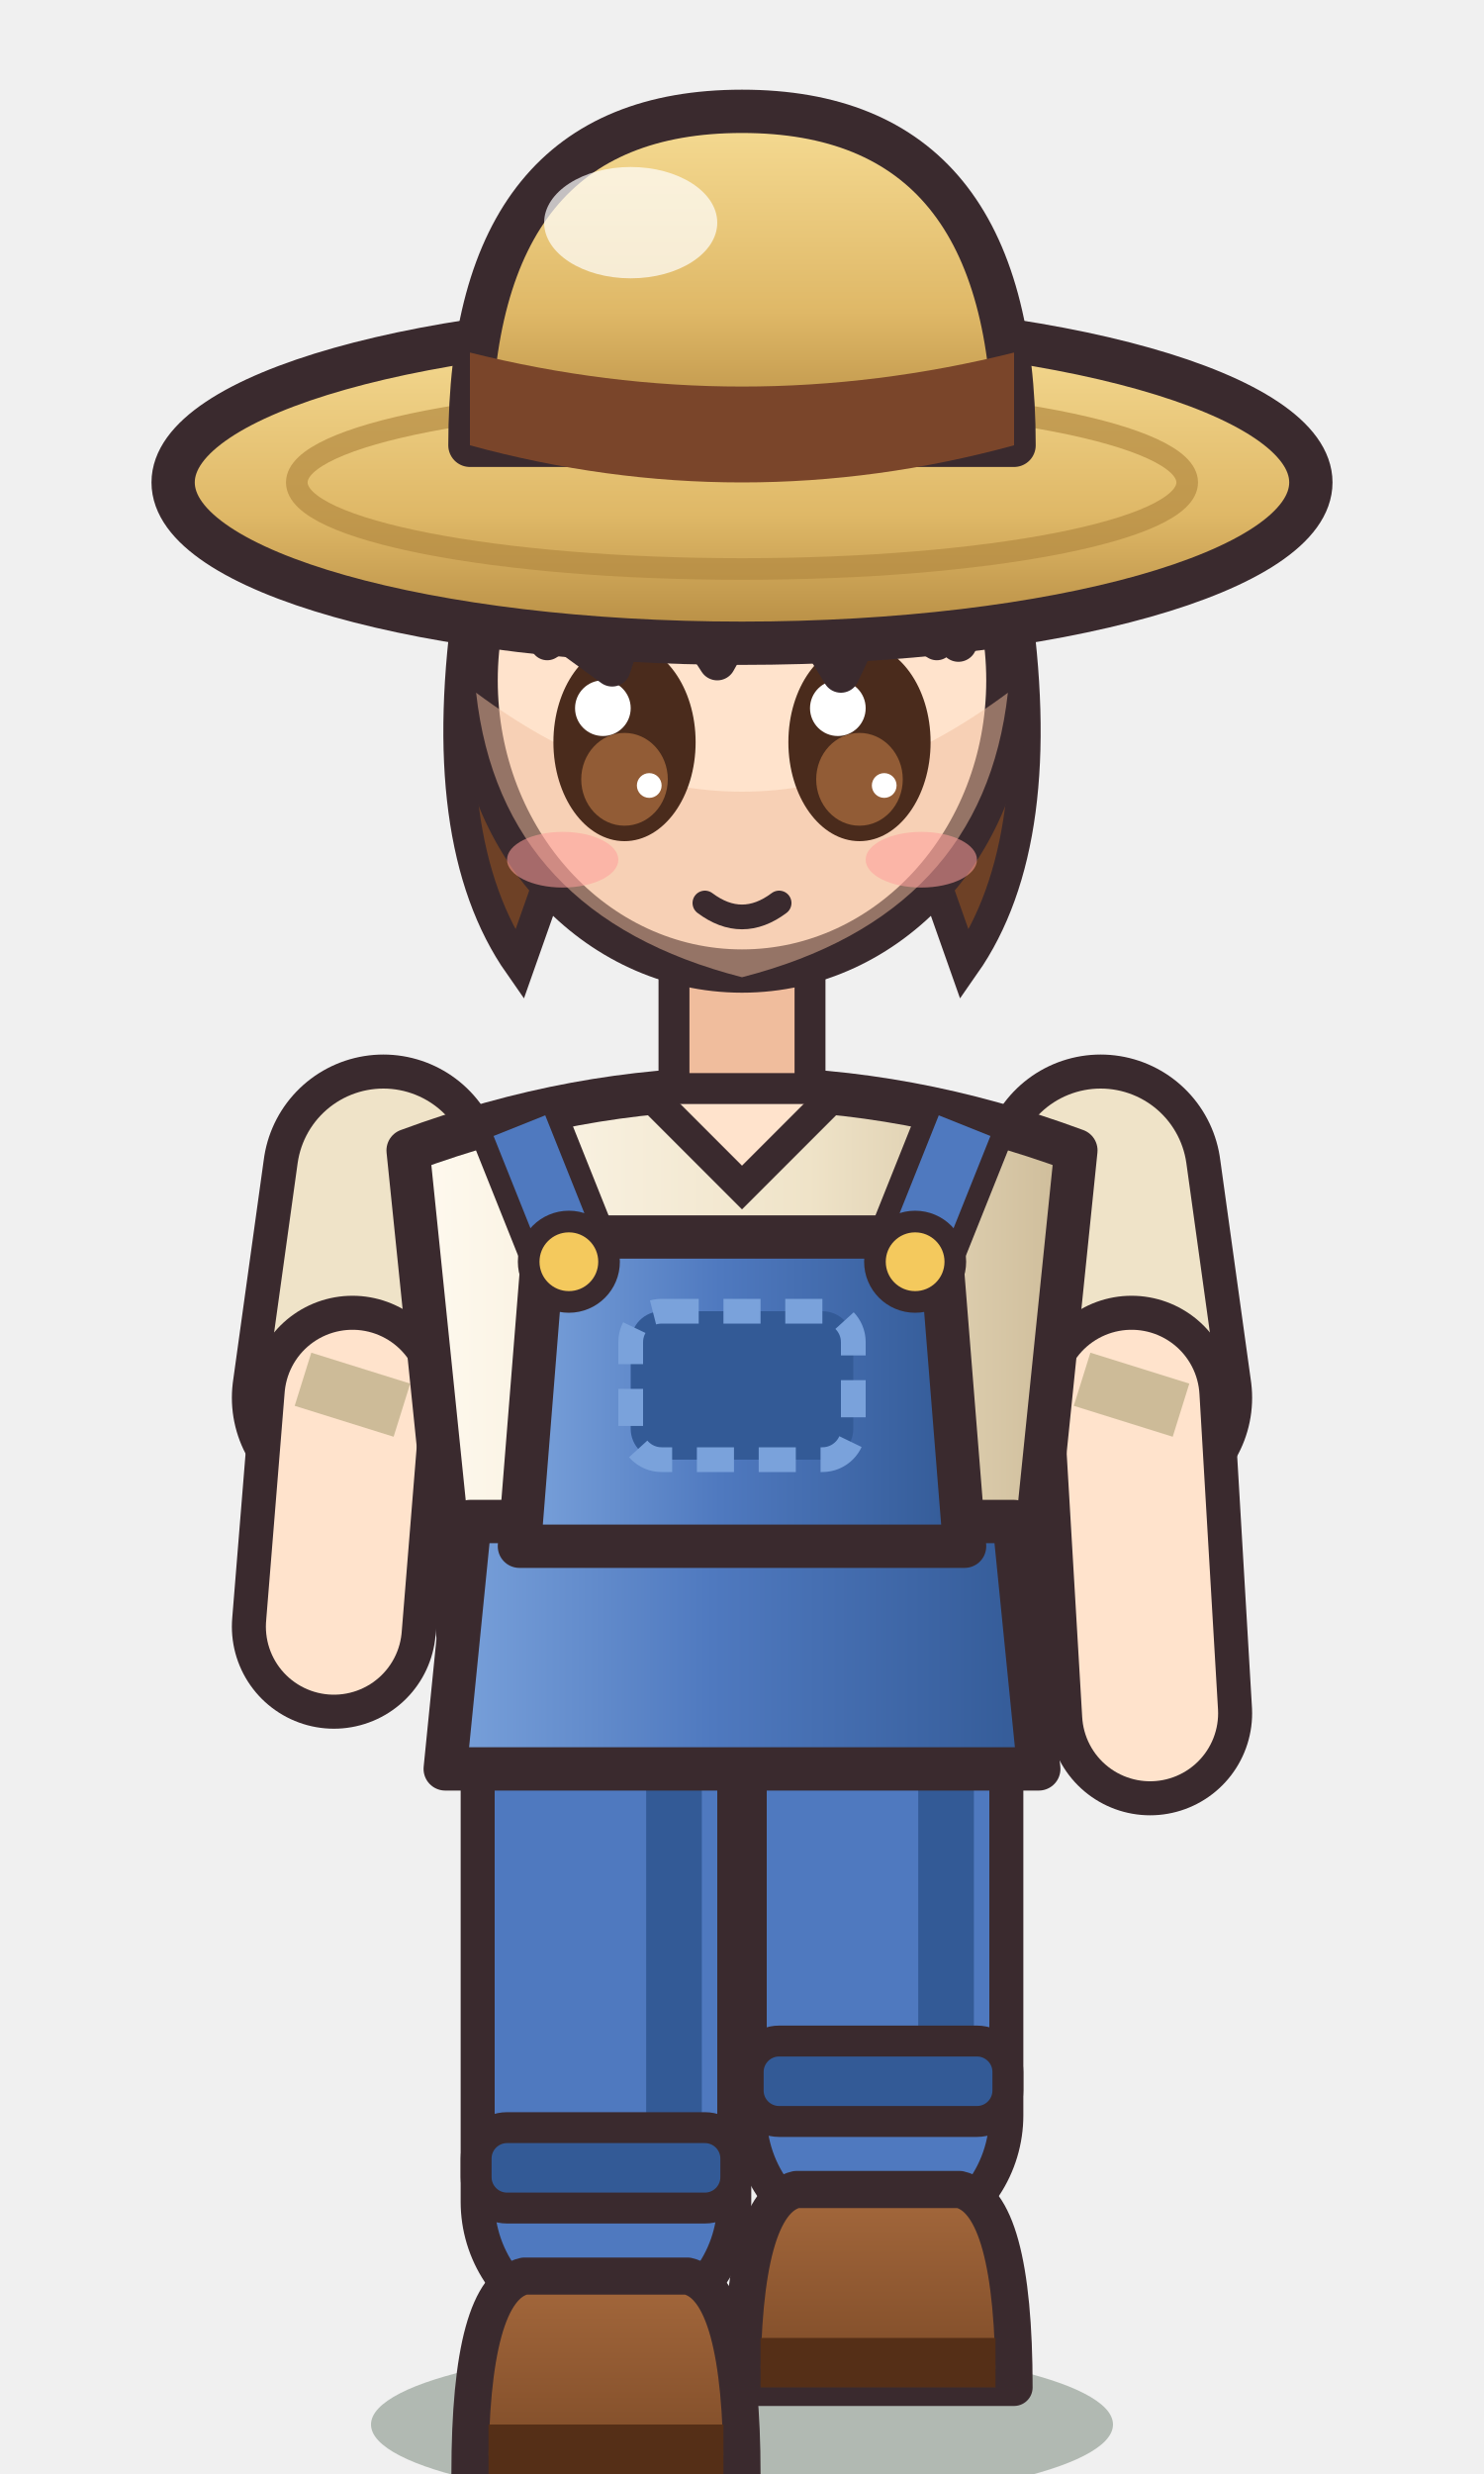
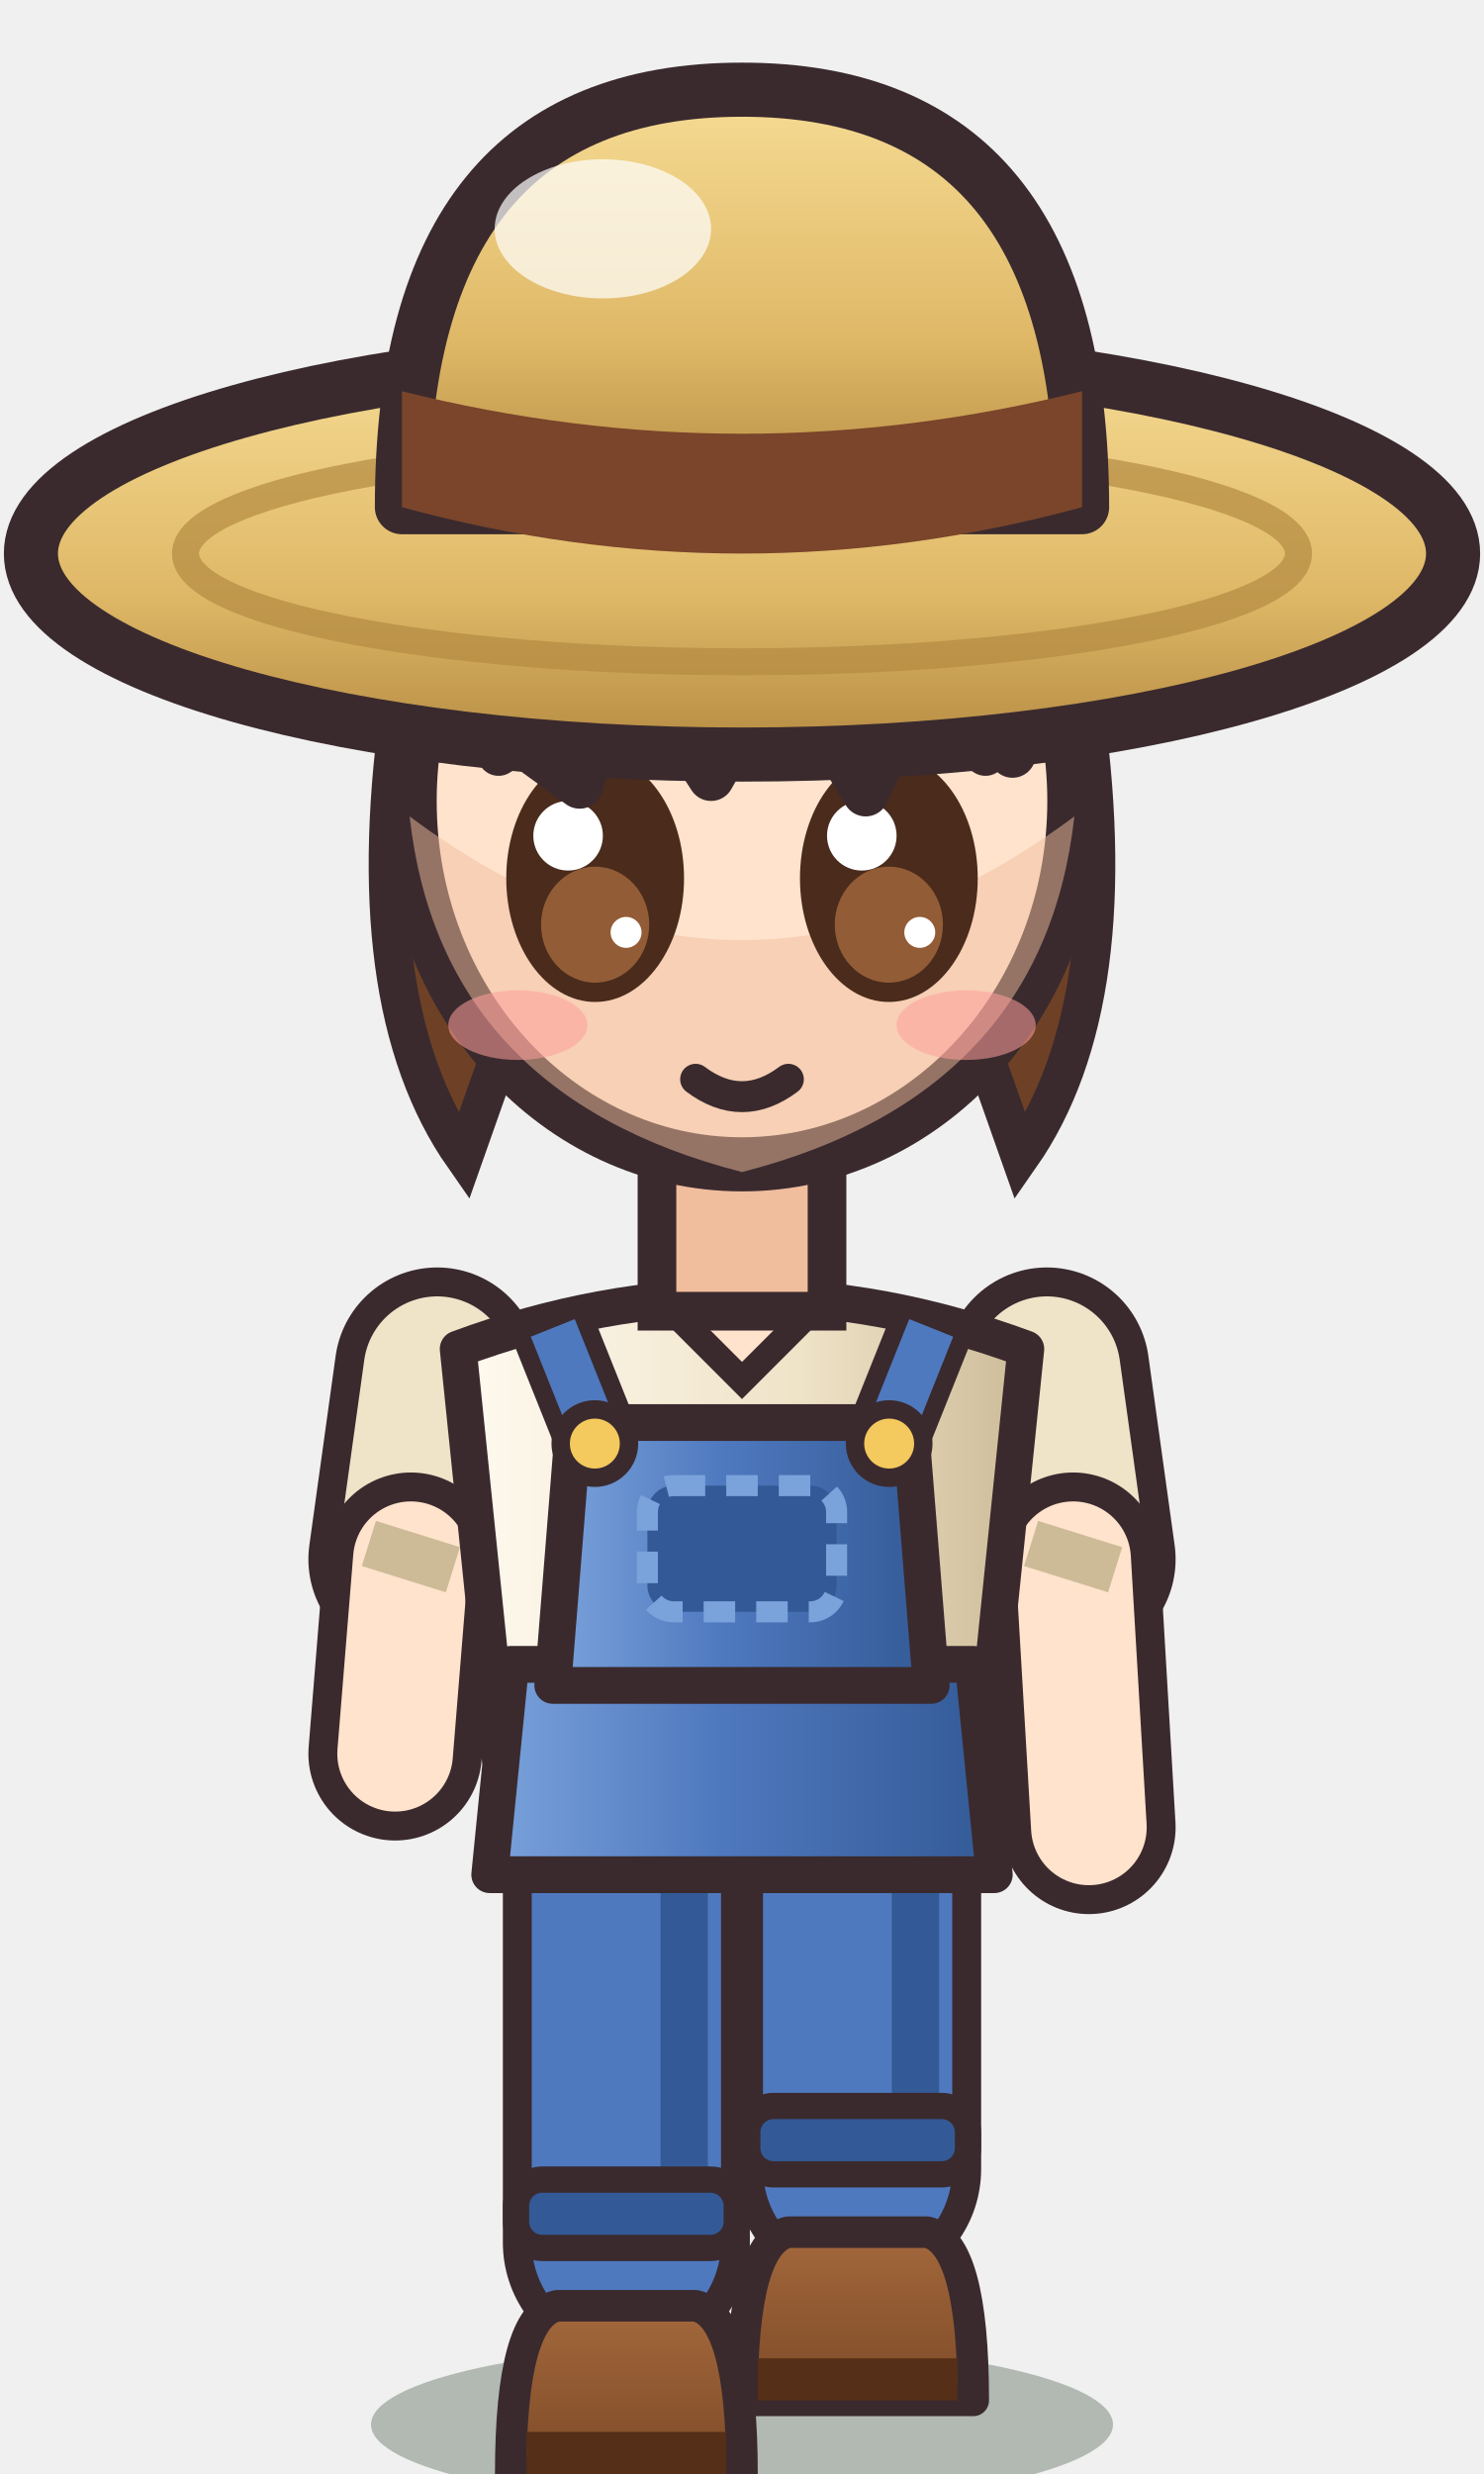
<svg xmlns="http://www.w3.org/2000/svg" viewBox="0 0 24 40" width="24" height="40">
  <defs>
    <linearGradient id="g1" x1="0" y1="0" x2="0" y2="1">
      <stop offset="0" stop-color="#a4683c" />
      <stop offset="1" stop-color="#7c4a27" />
    </linearGradient>
    <linearGradient id="g2" x1="0" y1="0" x2="0" y2="1">
      <stop offset="0" stop-color="#a4683c" />
      <stop offset="1" stop-color="#7c4a27" />
    </linearGradient>
    <linearGradient id="g3" x1="0" y1="0" x2="1" y2="0">
      <stop offset="0" stop-color="#fffaf0" />
      <stop offset="0.6" stop-color="#efe3c8" />
      <stop offset="1" stop-color="#cdbb98" />
    </linearGradient>
    <linearGradient id="g4" x1="0" y1="0" x2="1" y2="0">
      <stop offset="0" stop-color="#7aa2db" />
      <stop offset="0.45" stop-color="#4f79bf" />
      <stop offset="1" stop-color="#335a96" />
    </linearGradient>
    <linearGradient id="g5" x1="0" y1="0" x2="0" y2="1">
      <stop offset="0" stop-color="#9a6238" />
      <stop offset="1" stop-color="#6e4126" />
    </linearGradient>
    <linearGradient id="g6" x1="0" y1="0" x2="0" y2="1">
      <stop offset="0" stop-color="#f6dc94" />
      <stop offset="0.6" stop-color="#dfb867" />
      <stop offset="1" stop-color="#b48a41" />
    </linearGradient>
  </defs>
  <ellipse cx="12" cy="39.2" rx="6" ry="1.3" fill="#1f3a22" opacity="0.3" />
-   <path d="M9.80 26.00 L9.80 35.60" stroke="#3a2a2e" stroke-width="4.70" stroke-linecap="round" />
-   <path d="M9.80 26.00 L9.80 35.60" stroke="#4f79bf" stroke-width="3.60" stroke-linecap="round" />
-   <path d="M10.90 27 L10.90 35.00" stroke="#335a96" stroke-width="0.9" />
-   <rect x="7.70" y="34.40" width="4.2" height="1.3" rx="0.5" fill="#335a96" stroke="#3a2a2e" stroke-width="0.5" />
-   <path d="M7.60 40.00 q0 -3 0.88 -3.2 l2.64 0 q0.88 0.2 0.88 3.2 Z" fill="url(#g1)" stroke="#3a2a2e" stroke-width="0.6" stroke-linejoin="round" />
-   <path d="M7.90 39.60 l3.80 0" stroke="#552f17" stroke-width="0.8" />
-   <path d="M14.20 26.00 L14.20 34.20" stroke="#3a2a2e" stroke-width="4.70" stroke-linecap="round" />
-   <path d="M14.20 26.00 L14.20 34.20" stroke="#4f79bf" stroke-width="3.60" stroke-linecap="round" />
-   <path d="M15.30 27 L15.30 33.60" stroke="#335a96" stroke-width="0.9" />
-   <rect x="12.10" y="33.00" width="4.2" height="1.3" rx="0.5" fill="#335a96" stroke="#3a2a2e" stroke-width="0.5" />
-   <path d="M12.00 38.60 q0 -3 0.88 -3.2 l2.64 0 q0.88 0.2 0.88 3.2 Z" fill="url(#g2)" stroke="#3a2a2e" stroke-width="0.6" stroke-linejoin="round" />
-   <path d="M12.30 38.20 l3.80 0" stroke="#552f17" stroke-width="0.8" />
-   <path d="M6.20 19.00 L5.70 22.60" stroke="#3a2a2e" stroke-width="3.90" stroke-linecap="round" />
-   <path d="M6.20 19.00 L5.70 22.60" stroke="#efe3c8" stroke-width="2.80" stroke-linecap="round" />
-   <path d="M5.70 22.60 L5.40 26.30" stroke="#3a2a2e" stroke-width="3.30" stroke-linecap="round" />
-   <path d="M5.70 22.60 L5.40 26.30" stroke="#ffe3cc" stroke-width="2.20" stroke-linecap="round" />
-   <path d="M5.70 22.60 l1.6 0.5" stroke="#cdbb98" stroke-width="0.9" transform="translate(-0.8 -0.3)" />
-   <path d="M17.80 19.00 L18.30 22.60" stroke="#3a2a2e" stroke-width="3.90" stroke-linecap="round" />
-   <path d="M17.80 19.00 L18.30 22.60" stroke="#efe3c8" stroke-width="2.80" stroke-linecap="round" />
-   <path d="M18.30 22.60 L18.60 27.70" stroke="#3a2a2e" stroke-width="3.30" stroke-linecap="round" />
-   <path d="M18.30 22.60 L18.60 27.70" stroke="#ffe3cc" stroke-width="2.20" stroke-linecap="round" />
-   <path d="M18.30 22.60 l1.6 0.5" stroke="#cdbb98" stroke-width="0.9" transform="translate(-0.8 -0.3)" />
-   <path d="M6.6 18.6 Q12 16.6 17.4 18.6 L16.6 26.4 L7.4 26.4 Z" fill="url(#g3)" stroke="#3a2a2e" stroke-width="0.7" stroke-linejoin="round" />
-   <path d="M7.6 24.6 L16.4 24.6 L16.8 28.6 L7.2 28.6 Z" fill="url(#g4)" stroke="#3a2a2e" stroke-width="0.7" stroke-linejoin="round" />
-   <path d="M8.8 20 L15.2 20 L15.6 25 L8.4 25 Z" fill="url(#g4)" stroke="#3a2a2e" stroke-width="0.7" stroke-linejoin="round" />
-   <rect x="10.2" y="21.2" width="3.6" height="2.4" rx="0.5" fill="#335a96" stroke="#7aa2db" stroke-width="0.4" stroke-dasharray="0.6 0.4" />
-   <path d="M9.20 20.2 L8.40 18.2" stroke="#3a2a2e" stroke-width="1.6" />
-   <path d="M9.20 20.2 L8.40 18.2" stroke="#4f79bf" stroke-width="0.9" />
-   <circle cx="9.20" cy="20.4" r="0.65" fill="#f4c95d" stroke="#3a2a2e" stroke-width="0.35" />
-   <path d="M14.80 20.2 L15.60 18.2" stroke="#3a2a2e" stroke-width="1.6" />
-   <path d="M14.80 20.2 L15.60 18.2" stroke="#4f79bf" stroke-width="0.9" />
-   <circle cx="14.80" cy="20.4" r="0.65" fill="#f4c95d" stroke="#3a2a2e" stroke-width="0.35" />
-   <path d="M10.4 17.6 L12 19.2 L13.6 17.6" stroke="#3a2a2e" stroke-width="0.5" fill="#ffe3cc" />
-   <rect x="10.9" y="14.6" width="2.2" height="3" fill="#f0bd9d" stroke="#3a2a2e" stroke-width="0.5" />
-   <path d="M7.6 9.6 q-0.6 4 0.8 6 l1.2 -3.4 Z M16.4 9.6 q0.6 4 -0.8 6 l-1.2 -3.4 Z" fill="#6e4126" stroke="#3a2a2e" stroke-width="0.5" />
-   <ellipse cx="12.00" cy="11.00" rx="4.3" ry="4.7" fill="#ffe3cc" stroke="#3a2a2e" stroke-width="0.7" />
-   <path d="M7.70 11.20 q4.3 3.2 8.6 0 q-0.4 3.6 -4.3 4.6 q-3.9 -1 -4.3 -4.6 Z" fill="#f0bd9d" opacity="0.5" />
-   <ellipse cx="10.10" cy="12.00" rx="1.15" ry="1.6" fill="#4a2b1c" />
-   <ellipse cx="10.10" cy="12.60" rx="0.7" ry="0.75" fill="#9a6238" opacity="0.9" />
-   <circle cx="9.75" cy="11.45" r="0.45" fill="#ffffff" />
-   <circle cx="10.50" cy="12.70" r="0.2" fill="#ffffff" />
-   <path d="M8.85 10.40 q1.25 -0.8 2.5 0" stroke="#3a2a2e" stroke-width="0.55" fill="none" stroke-linecap="round" />
-   <ellipse cx="13.90" cy="12.00" rx="1.15" ry="1.6" fill="#4a2b1c" />
-   <ellipse cx="13.90" cy="12.60" rx="0.7" ry="0.75" fill="#9a6238" opacity="0.9" />
-   <circle cx="13.55" cy="11.45" r="0.45" fill="#ffffff" />
-   <circle cx="14.30" cy="12.70" r="0.2" fill="#ffffff" />
-   <path d="M12.65 10.40 q1.25 -0.8 2.5 0" stroke="#3a2a2e" stroke-width="0.55" fill="none" stroke-linecap="round" />
-   <ellipse cx="9.10" cy="13.90" rx="0.9" ry="0.45" fill="#ff9f9a" opacity="0.55" />
-   <ellipse cx="14.90" cy="13.90" rx="0.9" ry="0.45" fill="#ff9f9a" opacity="0.55" />
-   <path d="M11.40 14.60 q0.6 0.45 1.2 0" stroke="#3a2a2e" stroke-width="0.4" fill="none" stroke-linecap="round" />
-   <path d="M7.70 9.20 q4.30 -3.6 8.60 -0.4 l-0.8 1.6 l-1 -1.4 l-0.9 1.9 l-1.1 -1.8 l-0.9 1.6 l-1.1 -1.7 l-0.6 1.8 Z" fill="url(#g5)" stroke="#3a2a2e" stroke-width="0.6" stroke-linejoin="round" />
-   <ellipse cx="12.00" cy="7.80" rx="9.2" ry="2.6" fill="url(#g6)" stroke="#3a2a2e" stroke-width="0.7" />
-   <ellipse cx="12.00" cy="7.80" rx="7.2" ry="1.4" fill="none" stroke="#b48a41" stroke-width="0.35" opacity="0.7" />
-   <path d="M7.60 7.20 q0 -5.4 4.4 -5.4 q4.4 0 4.4 5.4 Z" fill="url(#g6)" stroke="#3a2a2e" stroke-width="0.7" stroke-linejoin="round" />
-   <path d="M7.60 7.20 q4.4 1.2 8.8 0 l0 -1.5 q-4.4 1.1 -8.8 0 Z" fill="#7a452a" />
-   <ellipse cx="10.20" cy="3.60" rx="1.4" ry="0.9" fill="#ffffff" opacity="0.7" />
+   <g transform="translate(12 20.45) scale(1.25) translate(-12 -17)">
+ </g>
+   <g transform="translate(12 40) scale(0.85) translate(-12 -40)">
+     <path d="M9.80 26.00 L9.80 35.60" stroke="#3a2a2e" stroke-width="4.70" stroke-linecap="round" />
+     <path d="M9.80 26.00 L9.80 35.60" stroke="#4f79bf" stroke-width="3.60" stroke-linecap="round" />
+     <path d="M10.90 27 L10.90 35.00" stroke="#335a96" stroke-width="0.9" />
+     <rect x="7.70" y="34.40" width="4.2" height="1.3" rx="0.5" fill="#335a96" stroke="#3a2a2e" stroke-width="0.5" />
+     <path d="M7.60 40.00 q0 -3 0.88 -3.2 l2.64 0 q0.88 0.2 0.88 3.2 Z" fill="url(#g1)" stroke="#3a2a2e" stroke-width="0.6" stroke-linejoin="round" />
+     <path d="M7.90 39.60 l3.80 0" stroke="#552f17" stroke-width="0.8" />
+     <path d="M14.20 26.00 L14.20 34.20" stroke="#3a2a2e" stroke-width="4.70" stroke-linecap="round" />
+     <path d="M14.20 26.00 L14.20 34.20" stroke="#4f79bf" stroke-width="3.60" stroke-linecap="round" />
+     <path d="M15.30 27 L15.30 33.60" stroke="#335a96" stroke-width="0.9" />
+     <rect x="12.10" y="33.00" width="4.2" height="1.3" rx="0.5" fill="#335a96" stroke="#3a2a2e" stroke-width="0.5" />
+     <path d="M12.00 38.60 q0 -3 0.88 -3.2 l2.64 0 q0.88 0.2 0.88 3.2 Z" fill="url(#g2)" stroke="#3a2a2e" stroke-width="0.6" stroke-linejoin="round" />
+     <path d="M12.30 38.20 l3.80 0" stroke="#552f17" stroke-width="0.8" />
+     <path d="M6.20 19.00 L5.70 22.60" stroke="#3a2a2e" stroke-width="3.90" stroke-linecap="round" />
+     <path d="M6.20 19.00 L5.70 22.60" stroke="#efe3c8" stroke-width="2.80" stroke-linecap="round" />
+     <path d="M5.70 22.60 L5.40 26.30" stroke="#3a2a2e" stroke-width="3.30" stroke-linecap="round" />
+     <path d="M5.70 22.60 L5.40 26.30" stroke="#ffe3cc" stroke-width="2.20" stroke-linecap="round" />
+     <path d="M5.70 22.60 l1.6 0.5" stroke="#cdbb98" stroke-width="0.9" transform="translate(-0.8 -0.3)" />
+     <path d="M17.80 19.00 L18.30 22.60" stroke="#3a2a2e" stroke-width="3.90" stroke-linecap="round" />
+     <path d="M17.80 19.00 L18.30 22.60" stroke="#efe3c8" stroke-width="2.80" stroke-linecap="round" />
+     <path d="M18.30 22.60 L18.60 27.70" stroke="#3a2a2e" stroke-width="3.30" stroke-linecap="round" />
+     <path d="M18.30 22.60 L18.60 27.70" stroke="#ffe3cc" stroke-width="2.20" stroke-linecap="round" />
+     <path d="M18.30 22.60 l1.6 0.5" stroke="#cdbb98" stroke-width="0.9" transform="translate(-0.8 -0.3)" />
+     <path d="M6.6 18.6 Q12 16.6 17.4 18.6 L16.6 26.4 L7.4 26.4 Z" fill="url(#g3)" stroke="#3a2a2e" stroke-width="0.7" stroke-linejoin="round" />
+     <path d="M7.6 24.6 L16.4 24.6 L16.8 28.6 L7.2 28.6 Z" fill="url(#g4)" stroke="#3a2a2e" stroke-width="0.7" stroke-linejoin="round" />
+     <path d="M8.8 20 L15.2 20 L15.6 25 L8.4 25 Z" fill="url(#g4)" stroke="#3a2a2e" stroke-width="0.7" stroke-linejoin="round" />
+     <rect x="10.2" y="21.2" width="3.6" height="2.4" rx="0.5" fill="#335a96" stroke="#7aa2db" stroke-width="0.4" stroke-dasharray="0.6 0.4" />
+     <path d="M9.20 20.2 L8.40 18.2" stroke="#3a2a2e" stroke-width="1.6" />
+     <path d="M9.20 20.2 L8.40 18.2" stroke="#4f79bf" stroke-width="0.9" />
+     <circle cx="9.20" cy="20.4" r="0.65" fill="#f4c95d" stroke="#3a2a2e" stroke-width="0.35" />
+     <path d="M14.80 20.2 L15.60 18.2" stroke="#3a2a2e" stroke-width="1.6" />
+     <path d="M14.80 20.2 L15.60 18.2" stroke="#4f79bf" stroke-width="0.9" />
+     <circle cx="14.80" cy="20.4" r="0.65" fill="#f4c95d" stroke="#3a2a2e" stroke-width="0.35" />
+     <path d="M10.4 17.6 L12 19.2 L13.6 17.6" stroke="#3a2a2e" stroke-width="0.5" fill="#ffe3cc" />
+   </g>
+   <g transform="translate(12 20.45) scale(1.25) translate(-12 -17)">
+     <rect x="10.9" y="14.6" width="2.2" height="3" fill="#f0bd9d" stroke="#3a2a2e" stroke-width="0.5" />
+     <path d="M7.6 9.6 q-0.6 4 0.8 6 l1.2 -3.4 Z M16.4 9.6 q0.6 4 -0.8 6 l-1.2 -3.4 Z" fill="#6e4126" stroke="#3a2a2e" stroke-width="0.5" />
+     <ellipse cx="12.00" cy="11.00" rx="4.3" ry="4.7" fill="#ffe3cc" stroke="#3a2a2e" stroke-width="0.7" />
+     <path d="M7.70 11.20 q4.3 3.2 8.6 0 q-0.4 3.6 -4.3 4.6 q-3.9 -1 -4.3 -4.6 Z" fill="#f0bd9d" opacity="0.5" />
+     <ellipse cx="10.10" cy="12.00" rx="1.15" ry="1.6" fill="#4a2b1c" />
+     <ellipse cx="10.10" cy="12.60" rx="0.7" ry="0.75" fill="#9a6238" opacity="0.9" />
+     <circle cx="9.75" cy="11.45" r="0.45" fill="#ffffff" />
+     <circle cx="10.50" cy="12.70" r="0.2" fill="#ffffff" />
+     <path d="M8.85 10.40 q1.25 -0.8 2.5 0" stroke="#3a2a2e" stroke-width="0.55" fill="none" stroke-linecap="round" />
+     <ellipse cx="13.90" cy="12.00" rx="1.15" ry="1.6" fill="#4a2b1c" />
+     <ellipse cx="13.90" cy="12.60" rx="0.7" ry="0.75" fill="#9a6238" opacity="0.9" />
+     <circle cx="13.55" cy="11.45" r="0.45" fill="#ffffff" />
+     <circle cx="14.30" cy="12.70" r="0.2" fill="#ffffff" />
+     <path d="M12.65 10.40 q1.25 -0.8 2.5 0" stroke="#3a2a2e" stroke-width="0.55" fill="none" stroke-linecap="round" />
+     <ellipse cx="9.10" cy="13.90" rx="0.9" ry="0.45" fill="#ff9f9a" opacity="0.55" />
+     <ellipse cx="14.90" cy="13.90" rx="0.9" ry="0.45" fill="#ff9f9a" opacity="0.55" />
+     <path d="M11.40 14.60 q0.6 0.45 1.2 0" stroke="#3a2a2e" stroke-width="0.4" fill="none" stroke-linecap="round" />
+     <path d="M7.70 9.20 q4.30 -3.6 8.60 -0.4 l-0.8 1.6 l-1 -1.4 l-0.9 1.9 l-1.1 -1.8 l-0.9 1.6 l-1.1 -1.7 l-0.6 1.8 Z" fill="url(#g5)" stroke="#3a2a2e" stroke-width="0.6" stroke-linejoin="round" />
+     <ellipse cx="12.00" cy="7.80" rx="9.2" ry="2.6" fill="url(#g6)" stroke="#3a2a2e" stroke-width="0.7" />
+     <ellipse cx="12.00" cy="7.80" rx="7.2" ry="1.4" fill="none" stroke="#b48a41" stroke-width="0.35" opacity="0.7" />
+     <path d="M7.60 7.20 q0 -5.4 4.4 -5.4 q4.4 0 4.4 5.4 Z" fill="url(#g6)" stroke="#3a2a2e" stroke-width="0.7" stroke-linejoin="round" />
+     <path d="M7.60 7.20 q4.4 1.2 8.8 0 l0 -1.5 q-4.4 1.1 -8.8 0 Z" fill="#7a452a" />
+     <ellipse cx="10.20" cy="3.60" rx="1.4" ry="0.9" fill="#ffffff" opacity="0.7" />
+   </g>
</svg>
